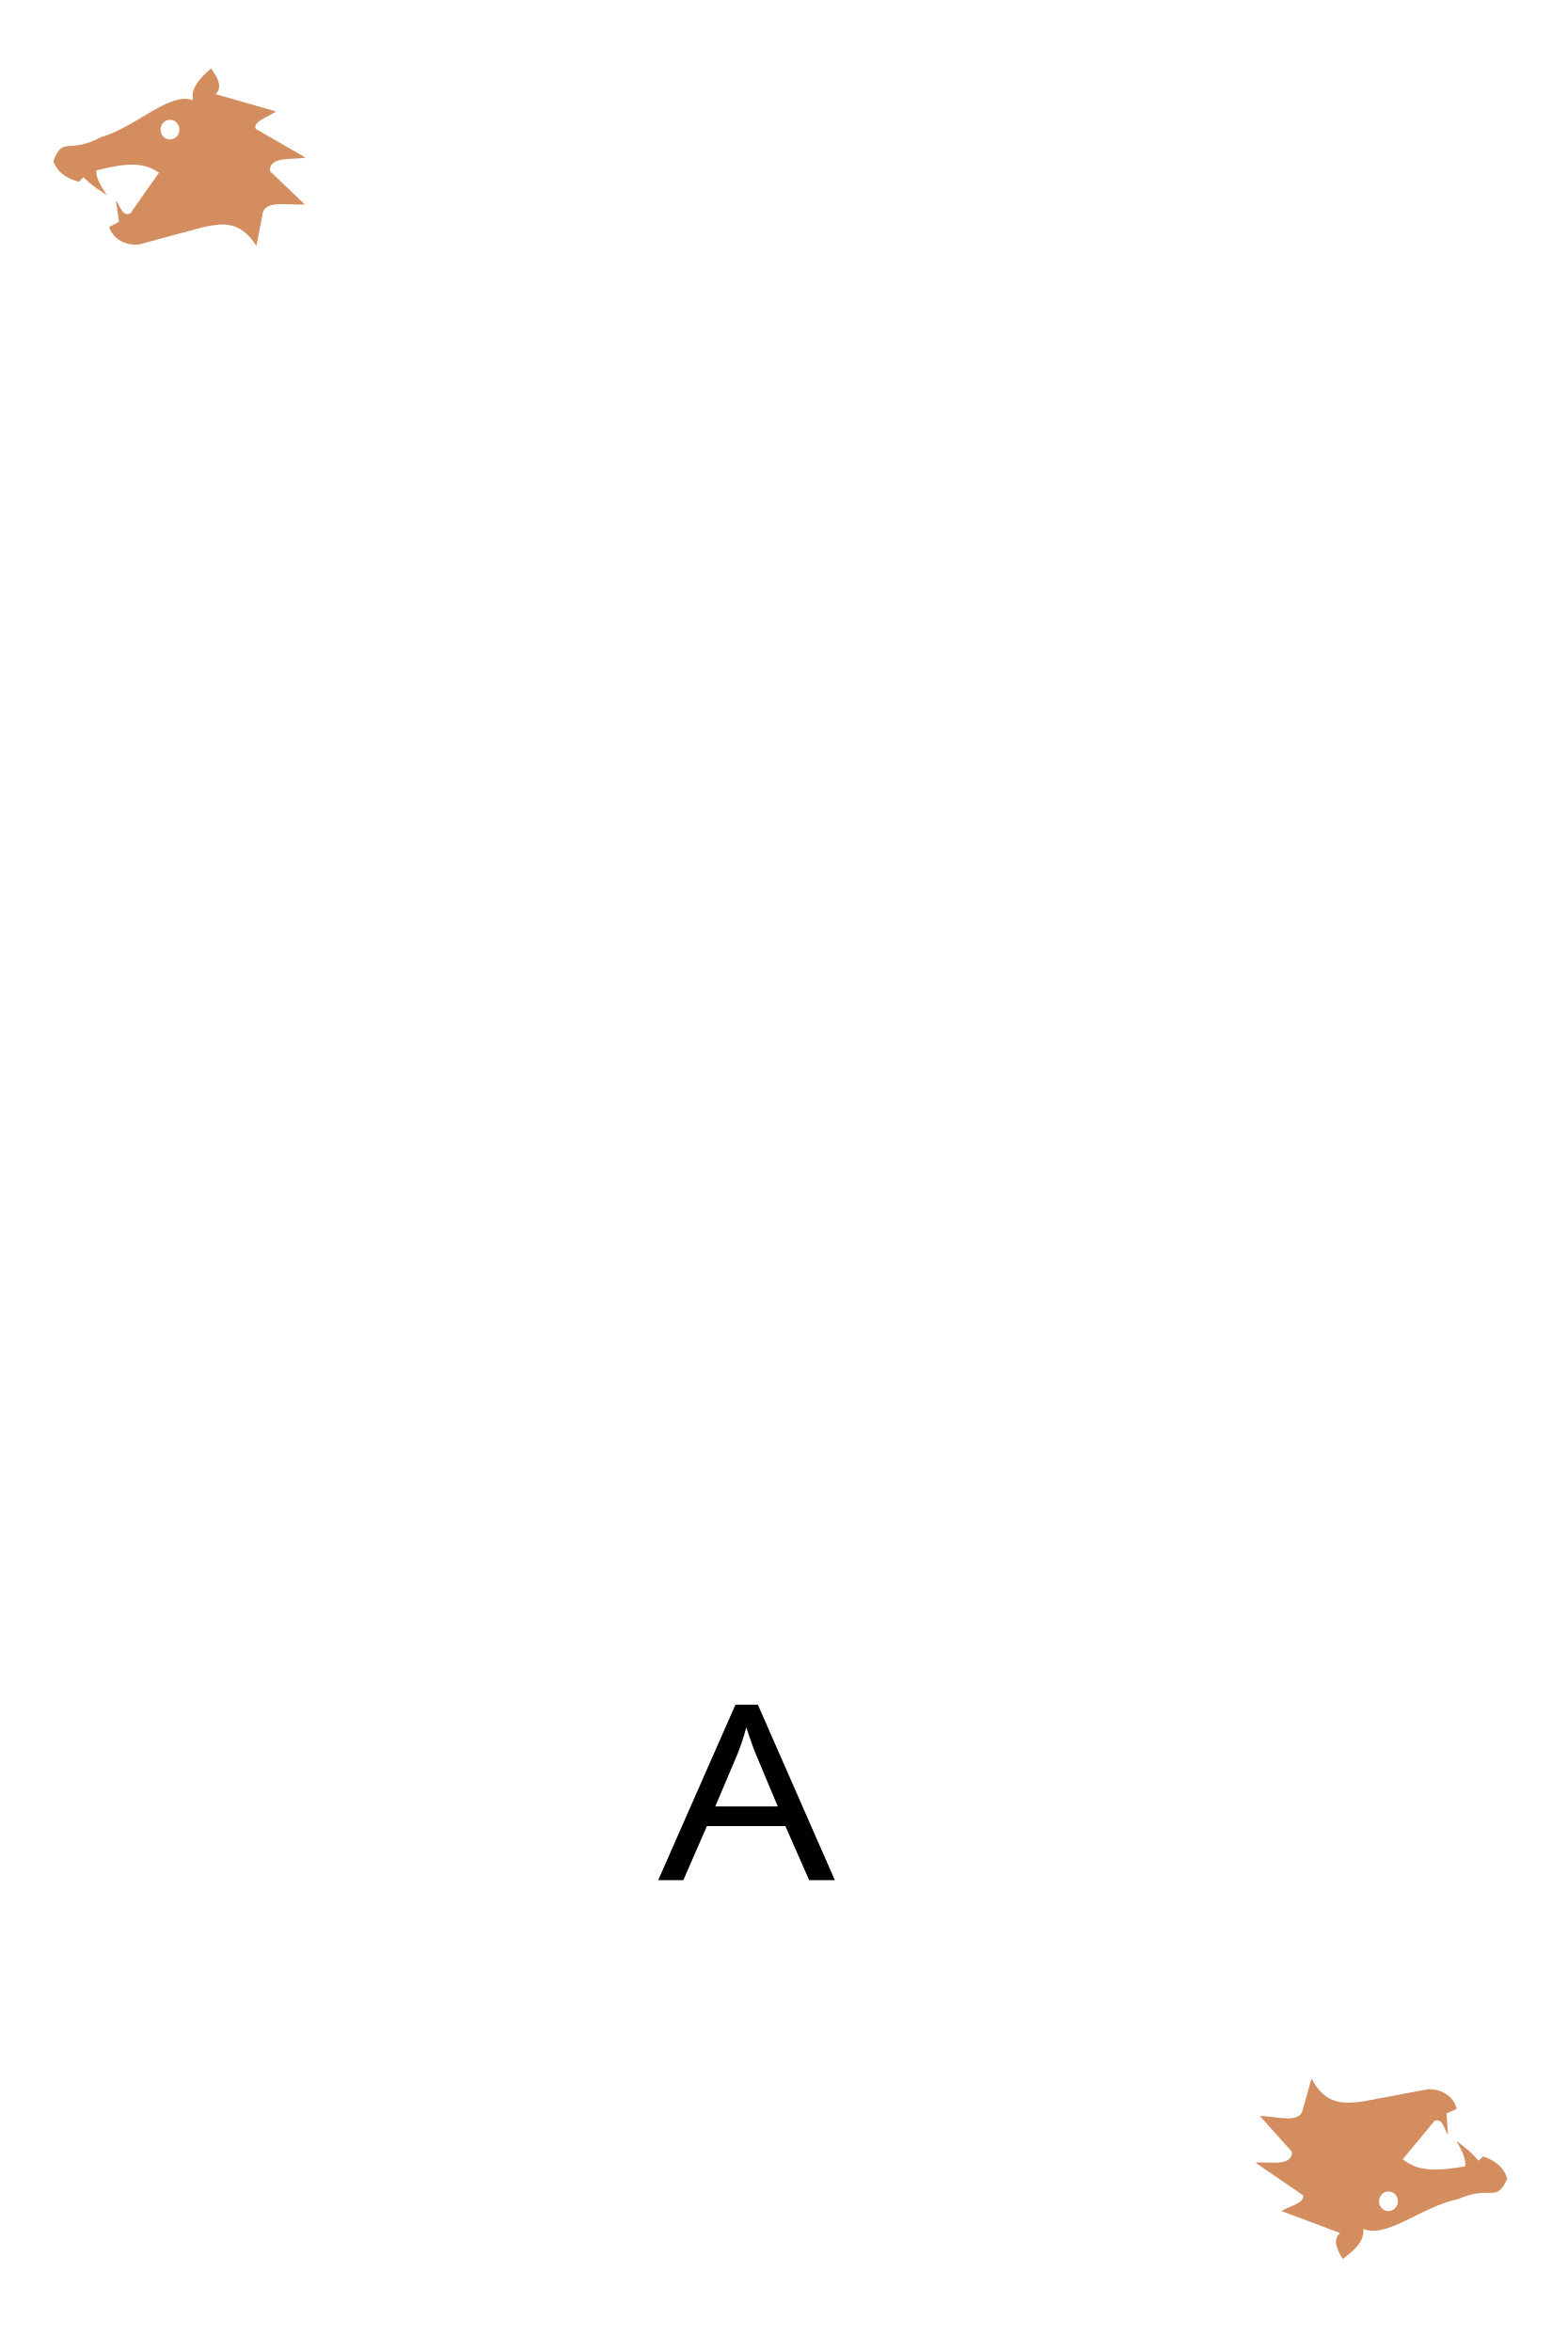
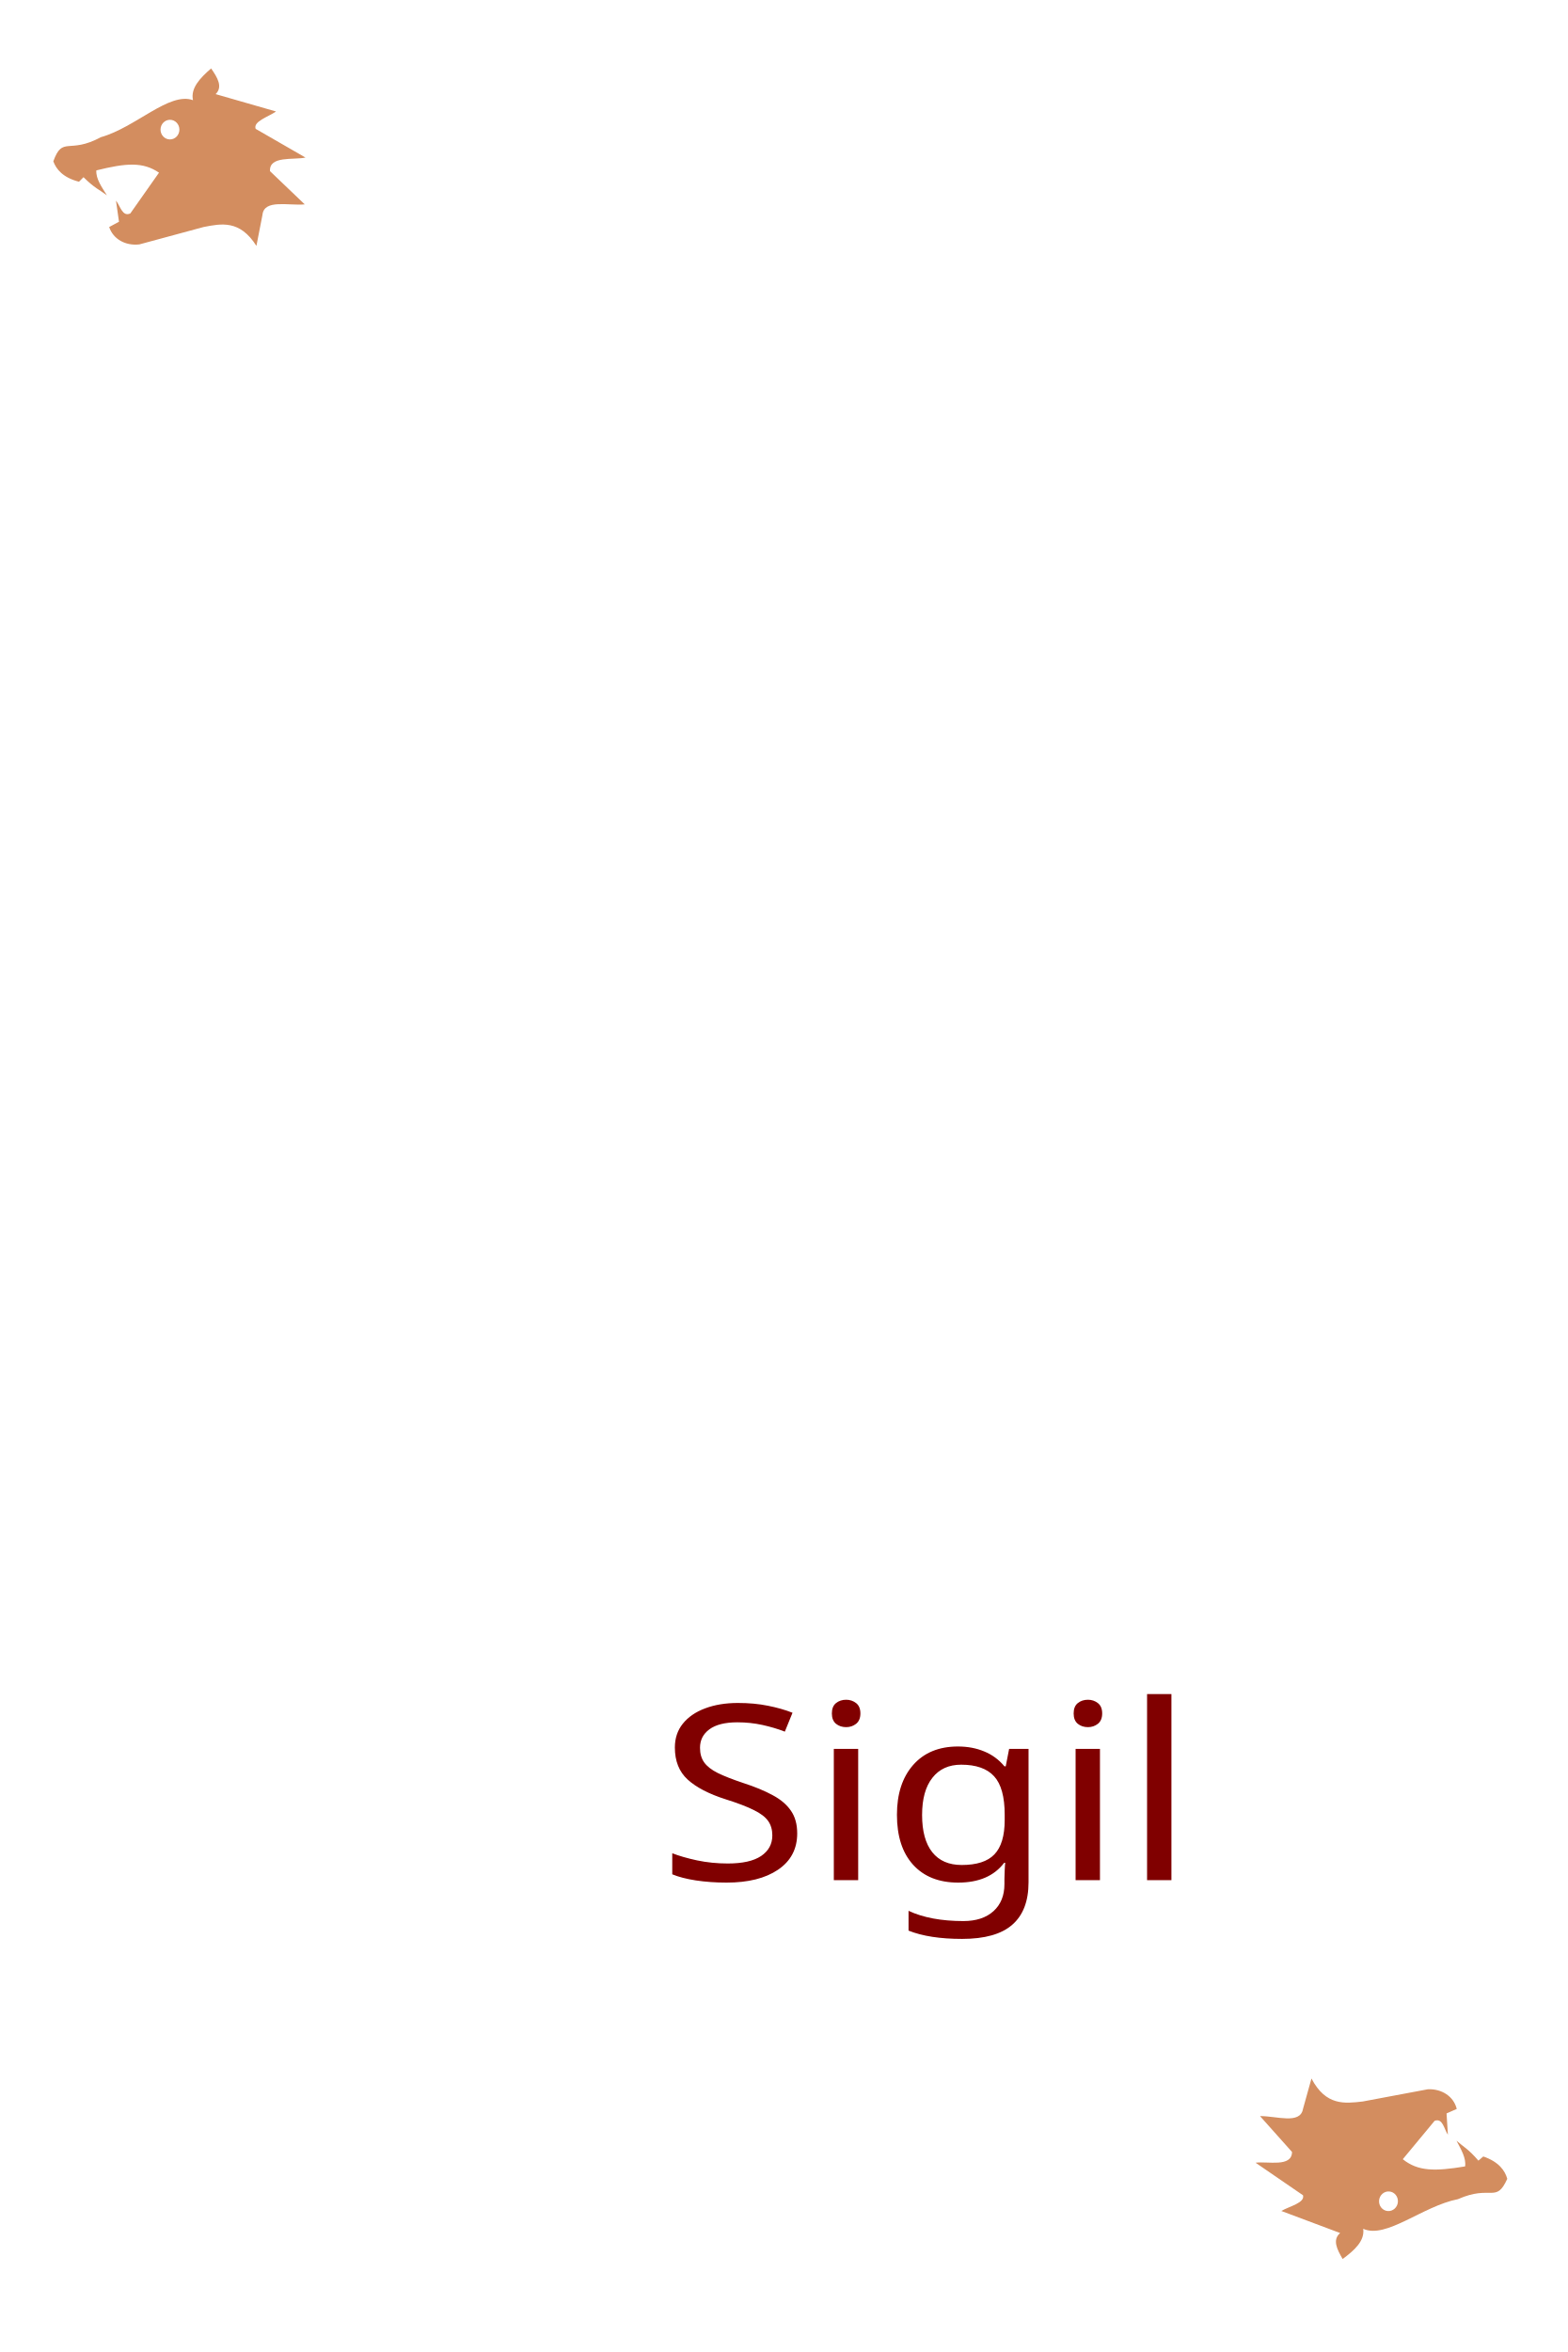
<svg xmlns="http://www.w3.org/2000/svg" xmlns:xlink="http://www.w3.org/1999/xlink" width="200" height="300" id="svg5382" version="1.1">
  <defs id="defs5384" />
  <g id="layer1" transform="translate(0,-752.3622)">
    <rect style="fill:#ffffff;stroke:none" id="rect5598" width="204.387" height="316.13" x="-2.691" y="746.839" />
-     <text xml:space="preserve" style="font-size:33.215px;font-style:normal;font-weight:normal;line-height:125%;letter-spacing:0px;word-spacing:0px;fill:#000000;fill-opacity:1;stroke:none;font-family:Sans" x="78.935" y="1055.479" id="text5494" transform="scale(1.063798,0.9400285)">
-       <tspan id="tspan5496" x="78.935" y="1055.479">A</tspan>
+     <text xml:space="preserve" style="font-size:33.215px;font-style:normal;font-weight:normal;line-height:125%;letter-spacing:0px;word-spacing:0px;fill:#800000;fill-opacity:1;stroke:none;font-family:Sans" x="78.935" y="1055.479" id="text5494" transform="scale(1.063798,0.9400285)">
+       <tspan id="tspan5496" x="78.935" y="1055.479">Sigil</tspan>
    </text>
    <g id="g3960">
      <path id="path5245" d="m 10.654,774.963 c 1.42,1.407 2.022,1.588 2.986,2.312 -0.665,-1.06 -1.425,-2.119 -1.349,-3.179 3.788,-0.94 5.934,-1.114 7.995,0.289 l -3.66,5.201 c -1.015,0.468 -1.276,-0.952 -1.83,-1.637 l 0.385,2.697 -1.252,0.674 c 0.514,1.553 2.085,2.418 3.853,2.215 l 8.187,-2.215 c 2.273,-0.445 4.63,-0.934 6.743,2.408 l 0.771,-3.949 c 0.195,-2.053 3.345,-1.15 5.394,-1.349 l -4.431,-4.238 c -0.129,-1.991 2.998,-1.401 4.527,-1.734 l -6.357,-3.66 c -0.343,-0.94 1.558,-1.506 2.601,-2.215 l -7.706,-2.215 c 0.94,-0.93 0.249,-2.093 -0.578,-3.275 -1.449,1.252 -2.639,2.54 -2.312,4.046 -3.03,-1.097 -7.31,3.478 -11.751,4.72 -4.105,2.22 -4.875,-0.219 -6.068,3.082 0.366,1.005 1.226,2.076 3.275,2.601 z" style="fill:#d38d5f;stroke:none" />
      <path transform="matrix(0.2519997,0,0,0.2519997,-3.986478,738.1806)" d="m 106.642,121.881 c 0,2.744 -2.139,4.969 -4.778,4.969 -2.639,0 -4.778,-2.225 -4.778,-4.969 0,-2.744 2.139,-4.969 4.778,-4.969 2.639,0 4.778,2.225 4.778,4.969 z" id="path5247" style="fill:#ffffff;stroke:none" />
    </g>
    <use x="0" y="0" xlink:href="#g3960" id="use3964" transform="matrix(-0.9968907,-0.07879671,0.07879671,-0.9968907,138.1676,1801.347)" width="200" height="300" />
  </g>
</svg>
